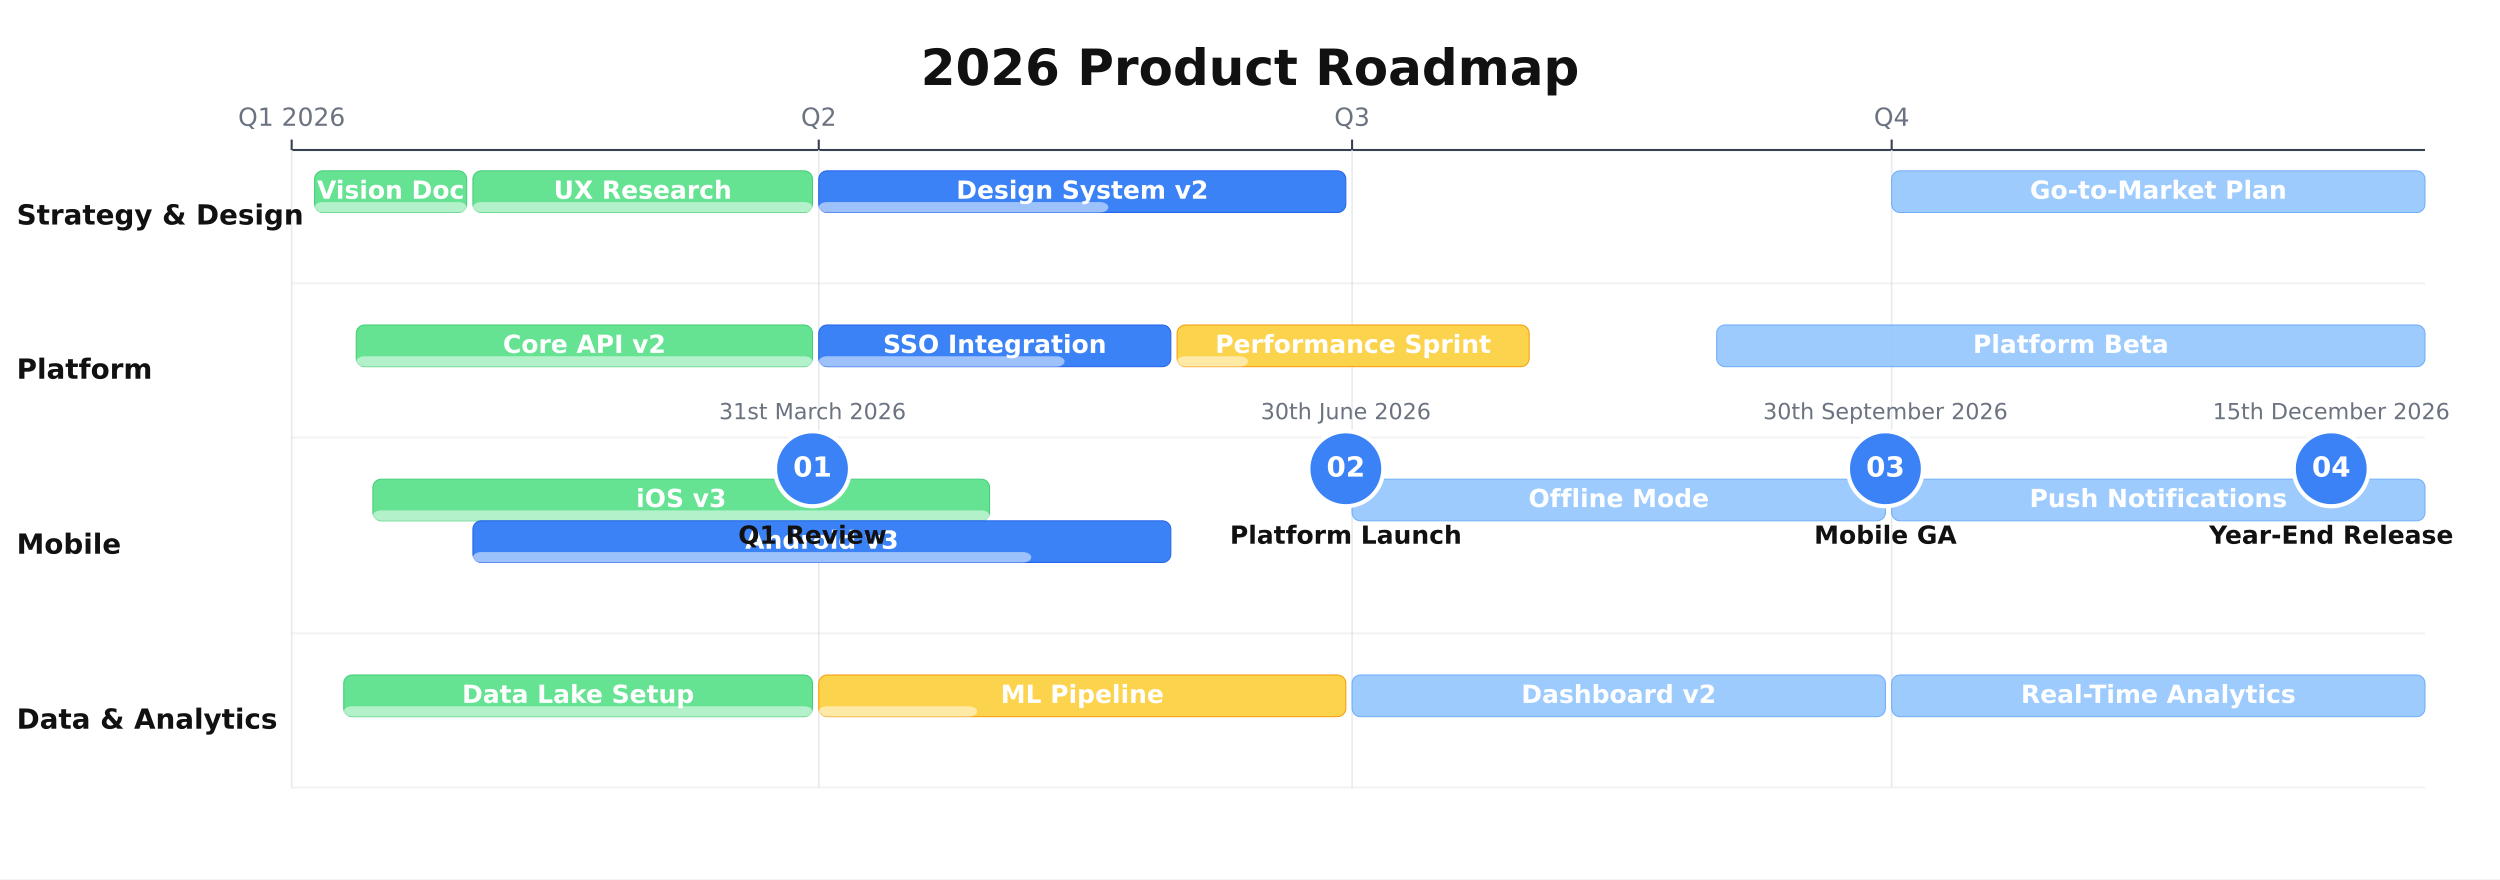
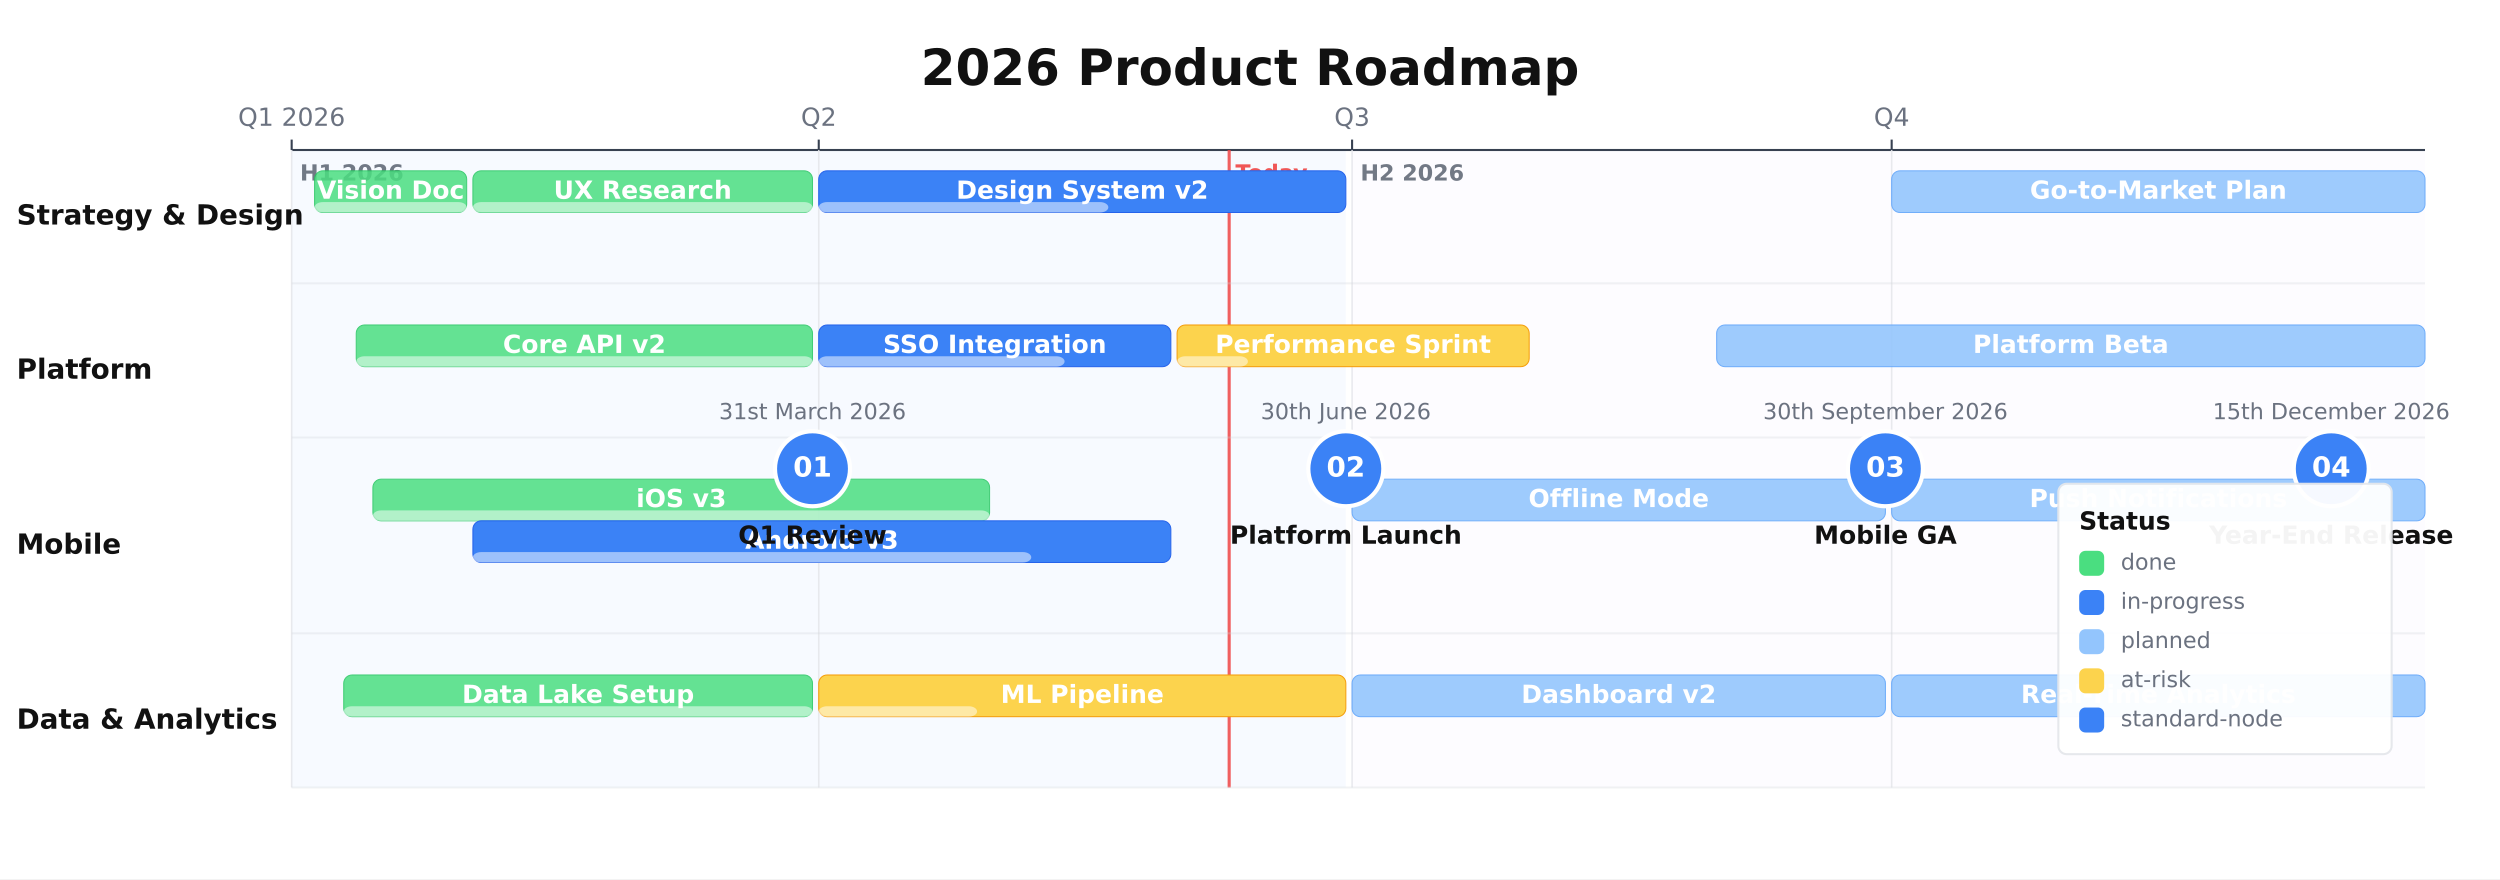
<svg xmlns="http://www.w3.org/2000/svg" height="422" version="1.1" viewBox="0 0 1200 422" width="1200">
  <rect fill="#FFFFFF" height="422" width="1200" x="0" y="0" />
+   <rect fill="#3B82F6" height="306" opacity="0.04" width="506" x="140" y="72" />
+   <text dominant-baseline="alphabetic" fill="#374151" font-family="DejaVu Sans, Arial, Helvetica, sans-serif" font-size="10.67" font-weight="700" opacity="0.7" text-anchor="start" x="144" y="86.67">H1 2026</text>
+   <rect fill="#8B5CF6" height="306" opacity="0.02" width="515" x="649" y="72" />
+   <text dominant-baseline="alphabetic" fill="#374151" font-family="DejaVu Sans, Arial, Helvetica, sans-serif" font-size="10.67" font-weight="700" opacity="0.7" text-anchor="start" x="653" y="86.67">H2 2026</text>
  <text dominant-baseline="middle" fill="#111111" font-family="DejaVu Sans, Arial, Helvetica, sans-serif" font-size="24" font-weight="700" text-anchor="middle" x="600" y="34">2026 Product Roadmap</text>
  <line stroke="#374151" stroke-width="1" x1="140" x2="1164" y1="72" y2="72" />
  <line stroke="#374151" stroke-width="1" x1="140" x2="140" y1="67" y2="72" />
  <line opacity="0.9" stroke="#E5E7EB" stroke-width="0.75" x1="140" x2="140" y1="72" y2="378" />
  <text dominant-baseline="alphabetic" fill="#6B7280" font-family="DejaVu Sans, Arial, Helvetica, sans-serif" font-size="12" font-weight="400" text-anchor="middle" x="140" y="60.4">Q1 2026</text>
  <line stroke="#374151" stroke-width="1" x1="393" x2="393" y1="67" y2="72" />
  <line opacity="0.9" stroke="#E5E7EB" stroke-width="0.75" x1="393" x2="393" y1="72" y2="378" />
  <text dominant-baseline="alphabetic" fill="#6B7280" font-family="DejaVu Sans, Arial, Helvetica, sans-serif" font-size="12" font-weight="400" text-anchor="middle" x="393" y="60.4">Q2</text>
  <line stroke="#374151" stroke-width="1" x1="649" x2="649" y1="67" y2="72" />
  <line opacity="0.9" stroke="#E5E7EB" stroke-width="0.75" x1="649" x2="649" y1="72" y2="378" />
  <text dominant-baseline="alphabetic" fill="#6B7280" font-family="DejaVu Sans, Arial, Helvetica, sans-serif" font-size="12" font-weight="400" text-anchor="middle" x="649" y="60.4">Q3</text>
  <line stroke="#374151" stroke-width="1" x1="908" x2="908" y1="67" y2="72" />
  <line opacity="0.9" stroke="#E5E7EB" stroke-width="0.75" x1="908" x2="908" y1="72" y2="378" />
  <text dominant-baseline="alphabetic" fill="#6B7280" font-family="DejaVu Sans, Arial, Helvetica, sans-serif" font-size="12" font-weight="400" text-anchor="middle" x="908" y="60.4">Q4</text>
+   <line opacity="0.85" stroke="#EF4444" stroke-width="1.5" x1="590" x2="590" y1="72" y2="378" />
+   <text dominant-baseline="alphabetic" fill="#EF4444" font-family="DejaVu Sans, Arial, Helvetica, sans-serif" font-size="10.67" font-weight="600" opacity="0.9" text-anchor="start" x="593" y="86.67">Today</text>
  <line opacity="0.3" stroke="#D1D5DB" stroke-width="1" x1="140" x2="1164" y1="136" y2="136" />
  <text dominant-baseline="middle" fill="#111111" font-family="DejaVu Sans, Arial, Helvetica, sans-serif" font-size="13.33" font-weight="700" text-anchor="start" x="8" y="104">Strategy &amp; Design</text>
  <line opacity="0.3" stroke="#D1D5DB" stroke-width="1" x1="140" x2="1164" y1="210" y2="210" />
  <text dominant-baseline="middle" fill="#111111" font-family="DejaVu Sans, Arial, Helvetica, sans-serif" font-size="13.33" font-weight="700" text-anchor="start" x="8" y="178">Platform</text>
  <line opacity="0.3" stroke="#D1D5DB" stroke-width="1" x1="140" x2="1164" y1="304" y2="304" />
  <text dominant-baseline="middle" fill="#111111" font-family="DejaVu Sans, Arial, Helvetica, sans-serif" font-size="13.33" font-weight="700" text-anchor="start" x="8" y="262">Mobile</text>
  <line opacity="0.3" stroke="#D1D5DB" stroke-width="1" x1="140" x2="1164" y1="378" y2="378" />
  <text dominant-baseline="middle" fill="#111111" font-family="DejaVu Sans, Arial, Helvetica, sans-serif" font-size="13.33" font-weight="700" text-anchor="start" x="8" y="346">Data &amp; Analytics</text>
  <rect fill="#4ADE80" height="20" opacity="0.85" rx="4" stroke="#22C55E" stroke-width="0.5" width="73" x="151" y="82" />
  <rect fill="#FFFFFF" height="5" opacity="0.5" rx="4" width="73" x="151" y="97" />
  <text dominant-baseline="middle" fill="#FFFFFF" font-family="DejaVu Sans, Arial, Helvetica, sans-serif" font-size="12" font-weight="600" text-anchor="middle" x="187.5" y="92">Vision Doc</text>
  <rect fill="#4ADE80" height="20" opacity="0.85" rx="4" stroke="#22C55E" stroke-width="0.5" width="163" x="227" y="82" />
  <rect fill="#FFFFFF" height="5" opacity="0.5" rx="4" width="163" x="227" y="97" />
  <text dominant-baseline="middle" fill="#FFFFFF" font-family="DejaVu Sans, Arial, Helvetica, sans-serif" font-size="12" font-weight="600" text-anchor="middle" x="308.5" y="92">UX Research</text>
  <rect fill="#3B82F6" height="20" opacity="1" rx="4" stroke="#2563EB" stroke-width="0.5" width="253" x="393" y="82" />
  <rect fill="#FFFFFF" height="5" opacity="0.5" rx="4" width="139" x="393" y="97" />
  <text dominant-baseline="middle" fill="#FFFFFF" font-family="DejaVu Sans, Arial, Helvetica, sans-serif" font-size="12" font-weight="600" text-anchor="middle" x="519.5" y="92">Design System v2</text>
  <rect fill="#93C5FD" height="20" opacity="0.9" rx="4" stroke="#60A5FA" stroke-width="0.5" width="256" x="908" y="82" />
  <text dominant-baseline="middle" fill="#FFFFFF" font-family="DejaVu Sans, Arial, Helvetica, sans-serif" font-size="12" font-weight="600" text-anchor="middle" x="1036" y="92">Go-to-Market Plan</text>
  <rect fill="#4ADE80" height="20" opacity="0.85" rx="4" stroke="#22C55E" stroke-width="0.5" width="219" x="171" y="156" />
  <rect fill="#FFFFFF" height="5" opacity="0.5" rx="4" width="219" x="171" y="171" />
  <text dominant-baseline="middle" fill="#FFFFFF" font-family="DejaVu Sans, Arial, Helvetica, sans-serif" font-size="12" font-weight="600" text-anchor="middle" x="280.5" y="166">Core API v2</text>
  <rect fill="#3B82F6" height="20" opacity="1" rx="4" stroke="#2563EB" stroke-width="0.5" width="169" x="393" y="156" />
  <rect fill="#FFFFFF" height="5" opacity="0.5" rx="4" width="118" x="393" y="171" />
  <text dominant-baseline="middle" fill="#FFFFFF" font-family="DejaVu Sans, Arial, Helvetica, sans-serif" font-size="12" font-weight="600" text-anchor="middle" x="477.5" y="166">SSO Integration</text>
  <rect fill="#FCD34D" height="20" opacity="1" rx="4" stroke="#F59E0B" stroke-width="0.5" width="169" x="565" y="156" />
  <rect fill="#FFFFFF" height="5" opacity="0.5" rx="4" width="34" x="565" y="171" />
  <text dominant-baseline="middle" fill="#FFFFFF" font-family="DejaVu Sans, Arial, Helvetica, sans-serif" font-size="12" font-weight="600" text-anchor="middle" x="649.5" y="166">Performance Sprint</text>
  <rect fill="#93C5FD" height="20" opacity="0.9" rx="4" stroke="#60A5FA" stroke-width="0.5" width="340" x="824" y="156" />
  <text dominant-baseline="middle" fill="#FFFFFF" font-family="DejaVu Sans, Arial, Helvetica, sans-serif" font-size="12" font-weight="600" text-anchor="middle" x="994" y="166">Platform Beta</text>
  <rect fill="#4ADE80" height="20" opacity="0.85" rx="4" stroke="#22C55E" stroke-width="0.5" width="296" x="179" y="230" />
  <rect fill="#FFFFFF" height="5" opacity="0.5" rx="4" width="296" x="179" y="245" />
  <text dominant-baseline="middle" fill="#FFFFFF" font-family="DejaVu Sans, Arial, Helvetica, sans-serif" font-size="12" font-weight="600" text-anchor="middle" x="327" y="240">iOS v3</text>
  <rect fill="#3B82F6" height="20" opacity="1" rx="4" stroke="#2563EB" stroke-width="0.5" width="335" x="227" y="250" />
  <rect fill="#FFFFFF" height="5" opacity="0.5" rx="4" width="268" x="227" y="265" />
  <text dominant-baseline="middle" fill="#FFFFFF" font-family="DejaVu Sans, Arial, Helvetica, sans-serif" font-size="12" font-weight="600" text-anchor="middle" x="394.5" y="260">Android v3</text>
  <rect fill="#93C5FD" height="20" opacity="0.9" rx="4" stroke="#60A5FA" stroke-width="0.5" width="256" x="649" y="230" />
  <text dominant-baseline="middle" fill="#FFFFFF" font-family="DejaVu Sans, Arial, Helvetica, sans-serif" font-size="12" font-weight="600" text-anchor="middle" x="777" y="240">Offline Mode</text>
  <rect fill="#93C5FD" height="20" opacity="0.9" rx="4" stroke="#60A5FA" stroke-width="0.5" width="256" x="908" y="230" />
  <text dominant-baseline="middle" fill="#FFFFFF" font-family="DejaVu Sans, Arial, Helvetica, sans-serif" font-size="12" font-weight="600" text-anchor="middle" x="1036" y="240">Push Notifications</text>
  <rect fill="#4ADE80" height="20" opacity="0.85" rx="4" stroke="#22C55E" stroke-width="0.5" width="225" x="165" y="324" />
  <rect fill="#FFFFFF" height="5" opacity="0.5" rx="4" width="225" x="165" y="339" />
  <text dominant-baseline="middle" fill="#FFFFFF" font-family="DejaVu Sans, Arial, Helvetica, sans-serif" font-size="12" font-weight="600" text-anchor="middle" x="277.5" y="334">Data Lake Setup</text>
  <rect fill="#FCD34D" height="20" opacity="1" rx="4" stroke="#F59E0B" stroke-width="0.5" width="253" x="393" y="324" />
  <rect fill="#FFFFFF" height="5" opacity="0.5" rx="4" width="76" x="393" y="339" />
  <text dominant-baseline="middle" fill="#FFFFFF" font-family="DejaVu Sans, Arial, Helvetica, sans-serif" font-size="12" font-weight="600" text-anchor="middle" x="519.5" y="334">ML Pipeline</text>
  <rect fill="#93C5FD" height="20" opacity="0.9" rx="4" stroke="#60A5FA" stroke-width="0.5" width="256" x="649" y="324" />
  <text dominant-baseline="middle" fill="#FFFFFF" font-family="DejaVu Sans, Arial, Helvetica, sans-serif" font-size="12" font-weight="600" text-anchor="middle" x="777" y="334">Dashboard v2</text>
  <rect fill="#93C5FD" height="20" opacity="0.9" rx="4" stroke="#60A5FA" stroke-width="0.5" width="256" x="908" y="324" />
  <text dominant-baseline="middle" fill="#FFFFFF" font-family="DejaVu Sans, Arial, Helvetica, sans-serif" font-size="12" font-weight="600" text-anchor="middle" x="1036" y="334">Real-Time Analytics</text>
  <circle cx="390" cy="225" fill="#3B82F6" r="18" stroke="#FFFFFF" stroke-width="2" />
  <text dominant-baseline="middle" fill="#FFFFFF" font-family="DejaVu Sans, Arial, Helvetica, sans-serif" font-size="13.33" font-weight="700" text-anchor="middle" x="390" y="225">01</text>
  <text dominant-baseline="alphabetic" fill="#6B7280" font-family="DejaVu Sans, Arial, Helvetica, sans-serif" font-size="10.67" font-weight="400" text-anchor="middle" x="390.01" y="201.21">31st March 2026</text>
  <text dominant-baseline="alphabetic" fill="#111111" font-family="DejaVu Sans, Arial, Helvetica, sans-serif" font-size="12" font-weight="600" text-anchor="middle" x="390" y="261">Q1 Review</text>
  <circle cx="646" cy="225" fill="#3B82F6" r="18" stroke="#FFFFFF" stroke-width="2" />
  <text dominant-baseline="middle" fill="#FFFFFF" font-family="DejaVu Sans, Arial, Helvetica, sans-serif" font-size="13.33" font-weight="700" text-anchor="middle" x="646" y="225">02</text>
  <text dominant-baseline="alphabetic" fill="#6B7280" font-family="DejaVu Sans, Arial, Helvetica, sans-serif" font-size="10.67" font-weight="400" text-anchor="middle" x="646" y="201.21">30th June 2026</text>
  <text dominant-baseline="alphabetic" fill="#111111" font-family="DejaVu Sans, Arial, Helvetica, sans-serif" font-size="12" font-weight="600" text-anchor="middle" x="646.01" y="261">Platform Launch</text>
  <circle cx="905" cy="225" fill="#3B82F6" r="18" stroke="#FFFFFF" stroke-width="2" />
  <text dominant-baseline="middle" fill="#FFFFFF" font-family="DejaVu Sans, Arial, Helvetica, sans-serif" font-size="13.33" font-weight="700" text-anchor="middle" x="905" y="225">03</text>
  <text dominant-baseline="alphabetic" fill="#6B7280" font-family="DejaVu Sans, Arial, Helvetica, sans-serif" font-size="10.67" font-weight="400" text-anchor="middle" x="905" y="201.21">30th September 2026</text>
  <text dominant-baseline="alphabetic" fill="#111111" font-family="DejaVu Sans, Arial, Helvetica, sans-serif" font-size="12" font-weight="600" text-anchor="middle" x="905.01" y="261">Mobile GA</text>
  <circle cx="1119" cy="225" fill="#3B82F6" r="18" stroke="#FFFFFF" stroke-width="2" />
  <text dominant-baseline="middle" fill="#FFFFFF" font-family="DejaVu Sans, Arial, Helvetica, sans-serif" font-size="13.33" font-weight="700" text-anchor="middle" x="1119" y="225">04</text>
  <text dominant-baseline="alphabetic" fill="#6B7280" font-family="DejaVu Sans, Arial, Helvetica, sans-serif" font-size="10.67" font-weight="400" text-anchor="middle" x="1119" y="201.21">15th December 2026</text>
  <text dominant-baseline="alphabetic" fill="#111111" font-family="DejaVu Sans, Arial, Helvetica, sans-serif" font-size="12" font-weight="600" text-anchor="middle" x="1119" y="261">Year-End Release</text>
+   <rect fill="#FFFFFF" height="129.8" opacity="0.95" rx="4" stroke="#E5E7EB" stroke-width="1" width="160" x="988" y="232.2" />
+   <text dominant-baseline="alphabetic" fill="#111111" font-family="DejaVu Sans, Arial, Helvetica, sans-serif" font-size="12" font-weight="700" text-anchor="start" x="998" y="254.2">Status</text>
+   <rect fill="#4ADE80" height="12" rx="3" width="12" x="998" y="264.4" />
+   <text dominant-baseline="middle" fill="#6B7280" font-family="DejaVu Sans, Arial, Helvetica, sans-serif" font-size="10.67" font-weight="400" text-anchor="start" x="1018" y="270.4">done</text>
+   <rect fill="#3B82F6" height="12" rx="3" width="12" x="998" y="283.2" />
+   <text dominant-baseline="middle" fill="#6B7280" font-family="DejaVu Sans, Arial, Helvetica, sans-serif" font-size="10.67" font-weight="400" text-anchor="start" x="1018" y="289.2">in-progress</text>
+   <rect fill="#93C5FD" height="12" rx="3" width="12" x="998" y="302" />
+   <text dominant-baseline="middle" fill="#6B7280" font-family="DejaVu Sans, Arial, Helvetica, sans-serif" font-size="10.67" font-weight="400" text-anchor="start" x="1018" y="308">planned</text>
+   <rect fill="#FCD34D" height="12" rx="3" width="12" x="998" y="320.8" />
+   <text dominant-baseline="middle" fill="#6B7280" font-family="DejaVu Sans, Arial, Helvetica, sans-serif" font-size="10.67" font-weight="400" text-anchor="start" x="1018" y="326.8">at-risk</text>
+   <rect fill="#3B82F6" height="12" rx="3" width="12" x="998" y="339.6" />
+   <text dominant-baseline="middle" fill="#6B7280" font-family="DejaVu Sans, Arial, Helvetica, sans-serif" font-size="10.67" font-weight="400" text-anchor="start" x="1018" y="345.6">standard-node</text>
</svg>
